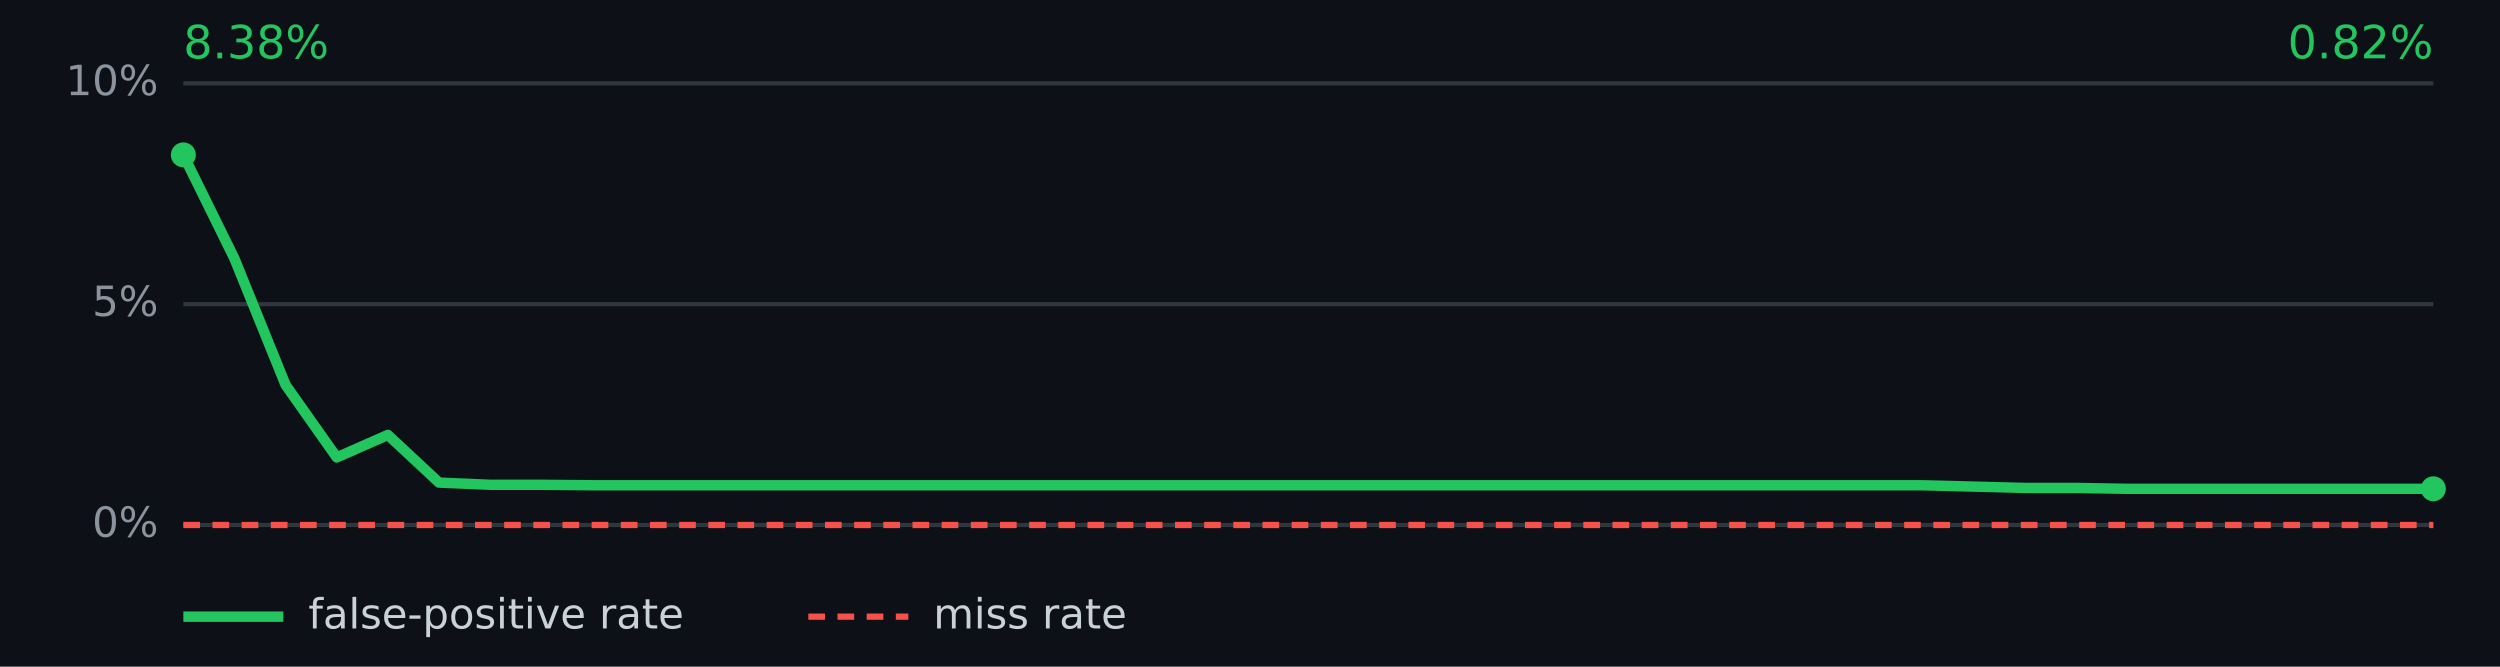
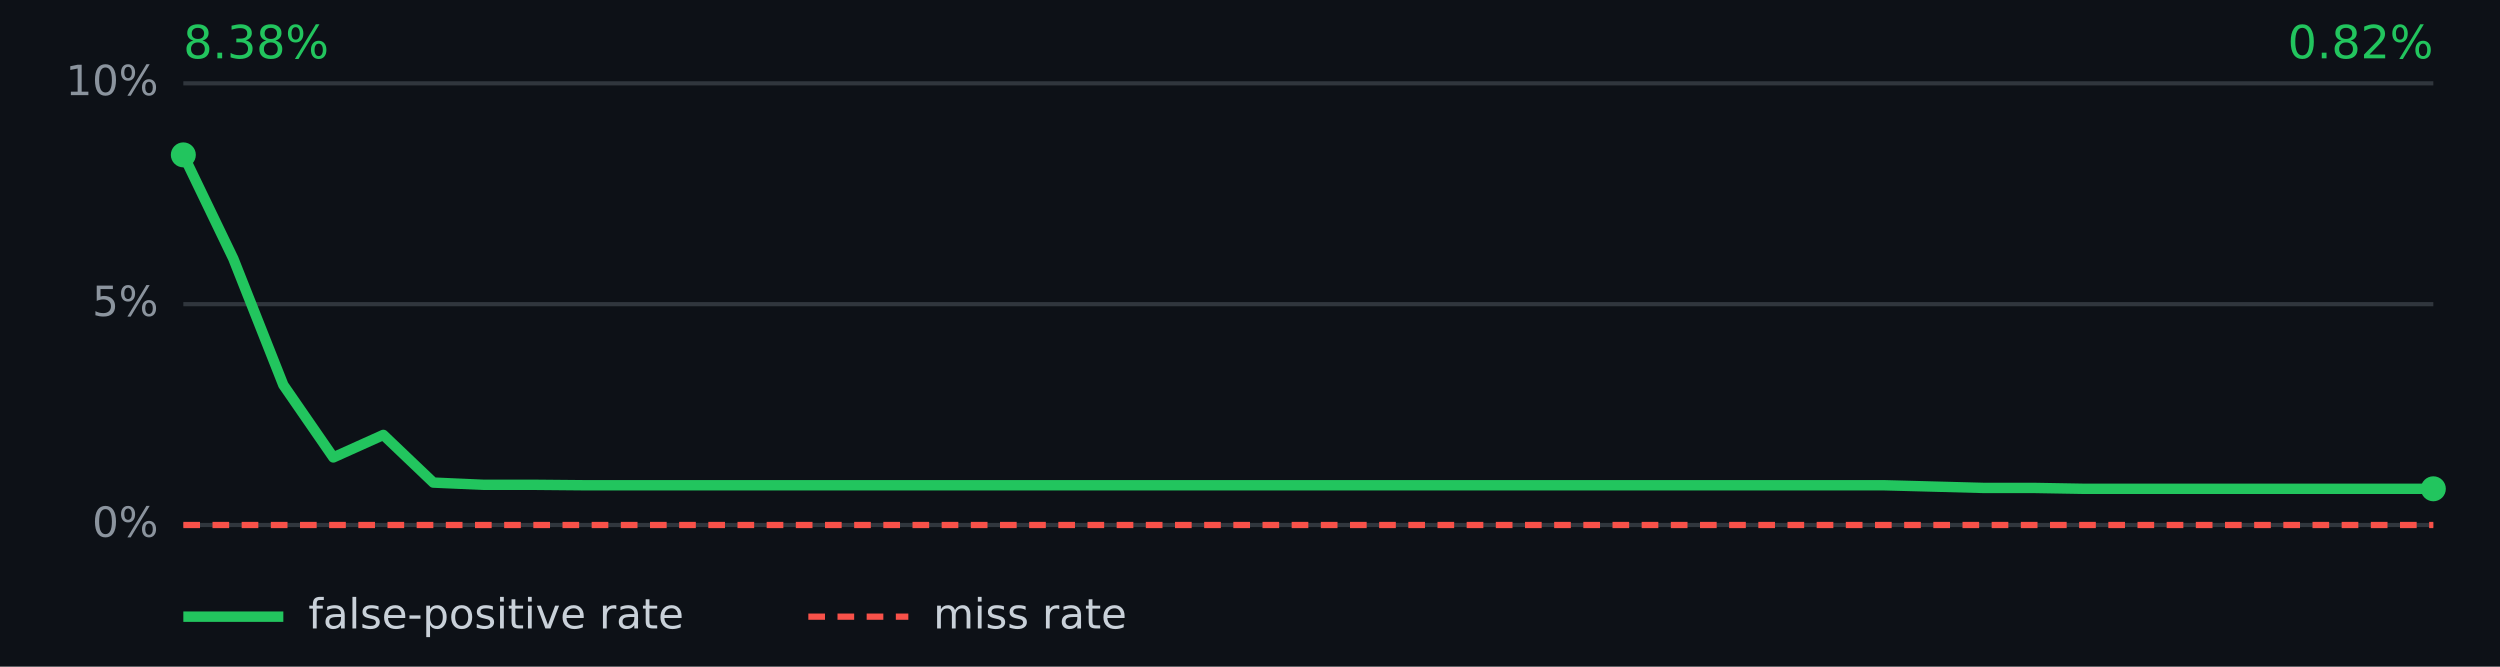
<svg xmlns="http://www.w3.org/2000/svg" width="600" height="160" role="img" aria-label="false-positive rate trend: 8.38% to 0.82%">
  <rect width="100%" height="160" fill="#0d1117" />
  <line x1="44" y1="20.00" x2="584" y2="20.00" stroke="#30363d" stroke-width="1" />
  <text x="38" y="20.00" font-family="Verdana,Geneva,DejaVu Sans,sans-serif" font-size="10" fill="#8b949e" text-anchor="end" dominant-baseline="middle">10%</text>
  <line x1="44" y1="73.00" x2="584" y2="73.00" stroke="#30363d" stroke-width="1" />
  <text x="38" y="73.00" font-family="Verdana,Geneva,DejaVu Sans,sans-serif" font-size="10" fill="#8b949e" text-anchor="end" dominant-baseline="middle">5%</text>
  <line x1="44" y1="126.00" x2="584" y2="126.00" stroke="#30363d" stroke-width="1" />
  <text x="38" y="126.00" font-family="Verdana,Geneva,DejaVu Sans,sans-serif" font-size="10" fill="#8b949e" text-anchor="end" dominant-baseline="middle">0%</text>
-   <polyline points="44.00,126.00 59.00,126.00 74.00,126.00 89.00,126.00 104.00,126.00 119.00,126.00 134.00,126.00 149.00,126.00 164.00,126.00 179.00,126.00 194.00,126.00 209.00,126.00 224.00,126.00 239.00,126.00 254.00,126.00 269.00,126.00 284.00,126.00 299.00,126.00 314.00,126.00 329.00,126.00 344.00,126.00 359.00,126.00 374.00,126.00 389.00,126.00 404.00,126.00 419.00,126.00 434.00,126.00 449.00,126.00 464.00,126.00 479.00,126.00 494.00,126.00 509.00,126.00 524.00,126.00 539.00,126.00 554.00,126.00 569.00,126.00 584.00,126.00" fill="none" stroke="#f85149" stroke-width="1.5" stroke-dasharray="4,3" />
-   <polyline points="44.00,37.17 56.27,62.08 68.55,92.40 80.82,109.78 93.09,104.38 105.36,115.82 117.64,116.35 129.91,116.35 142.18,116.46 154.45,116.46 166.73,116.46 179.00,116.46 191.27,116.46 203.55,116.46 215.82,116.46 228.09,116.46 240.36,116.46 252.64,116.46 264.91,116.46 277.18,116.46 289.45,116.46 301.73,116.46 314.00,116.46 326.27,116.46 338.55,116.46 350.82,116.46 363.09,116.46 375.36,116.46 387.64,116.46 399.91,116.46 412.18,116.46 424.45,116.46 436.73,116.46 449.00,116.46 461.27,116.46 473.55,116.78 485.82,117.10 498.09,117.10 510.36,117.31 522.64,117.31 534.91,117.31 547.18,117.31 559.45,117.31 571.73,117.31 584.00,117.31" fill="none" stroke="#22c55e" stroke-width="2.5" stroke-linejoin="round" />
+   <polyline points="44.00,126.00 58.59,126.00 73.19,126.00 87.78,126.00 102.38,126.00 116.97,126.00 131.57,126.00 146.16,126.00 160.76,126.00 175.35,126.00 189.95,126.00 204.54,126.00 219.14,126.00 233.73,126.00 248.32,126.00 262.92,126.00 277.51,126.00 292.11,126.00 306.70,126.00 321.30,126.00 335.89,126.00 350.49,126.00 365.08,126.00 379.68,126.00 394.27,126.00 408.86,126.00 423.46,126.00 438.05,126.00 452.65,126.00 467.24,126.00 481.84,126.00 496.43,126.00 511.03,126.00 525.62,126.00 540.22,126.00 554.81,126.00 569.41,126.00 584.00,126.00" fill="none" stroke="#f85149" stroke-width="1.5" stroke-dasharray="4,3" />
+   <polyline points="44.00,37.17 56.00,62.08 68.00,92.40 80.00,109.78 92.00,104.38 104.00,115.82 116.00,116.35 128.00,116.35 140.00,116.46 152.00,116.46 164.00,116.46 176.00,116.46 188.00,116.46 200.00,116.46 212.00,116.46 224.00,116.46 236.00,116.46 248.00,116.46 260.00,116.46 272.00,116.46 284.00,116.46 296.00,116.46 308.00,116.46 320.00,116.46 332.00,116.46 344.00,116.46 356.00,116.46 368.00,116.46 380.00,116.46 392.00,116.46 404.00,116.46 416.00,116.46 428.00,116.46 440.00,116.46 452.00,116.46 464.00,116.78 476.00,117.10 488.00,117.10 500.00,117.31 512.00,117.31 524.00,117.31 536.00,117.31 548.00,117.31 560.00,117.31 572.00,117.31 584.00,117.31" fill="none" stroke="#22c55e" stroke-width="2.5" stroke-linejoin="round" />
  <circle cx="44.00" cy="37.17" r="3" fill="#22c55e" />
  <circle cx="584.00" cy="117.31" r="3" fill="#22c55e" />
  <text x="44.00" y="14" font-family="Verdana,Geneva,DejaVu Sans,sans-serif" font-size="11" fill="#22c55e" text-anchor="start">8.38%</text>
  <text x="584.00" y="14" font-family="Verdana,Geneva,DejaVu Sans,sans-serif" font-size="11" fill="#22c55e" text-anchor="end">0.82%</text>
  <line x1="44" y1="148" x2="68" y2="148" stroke="#22c55e" stroke-width="2.5" />
  <text x="74" y="148" font-family="Verdana,Geneva,DejaVu Sans,sans-serif" font-size="10" fill="#c9d1d9" dominant-baseline="middle">false-positive rate</text>
  <line x1="194" y1="148" x2="218" y2="148" stroke="#f85149" stroke-width="1.5" stroke-dasharray="4,3" />
  <text x="224" y="148" font-family="Verdana,Geneva,DejaVu Sans,sans-serif" font-size="10" fill="#c9d1d9" dominant-baseline="middle">miss rate</text>
</svg>
